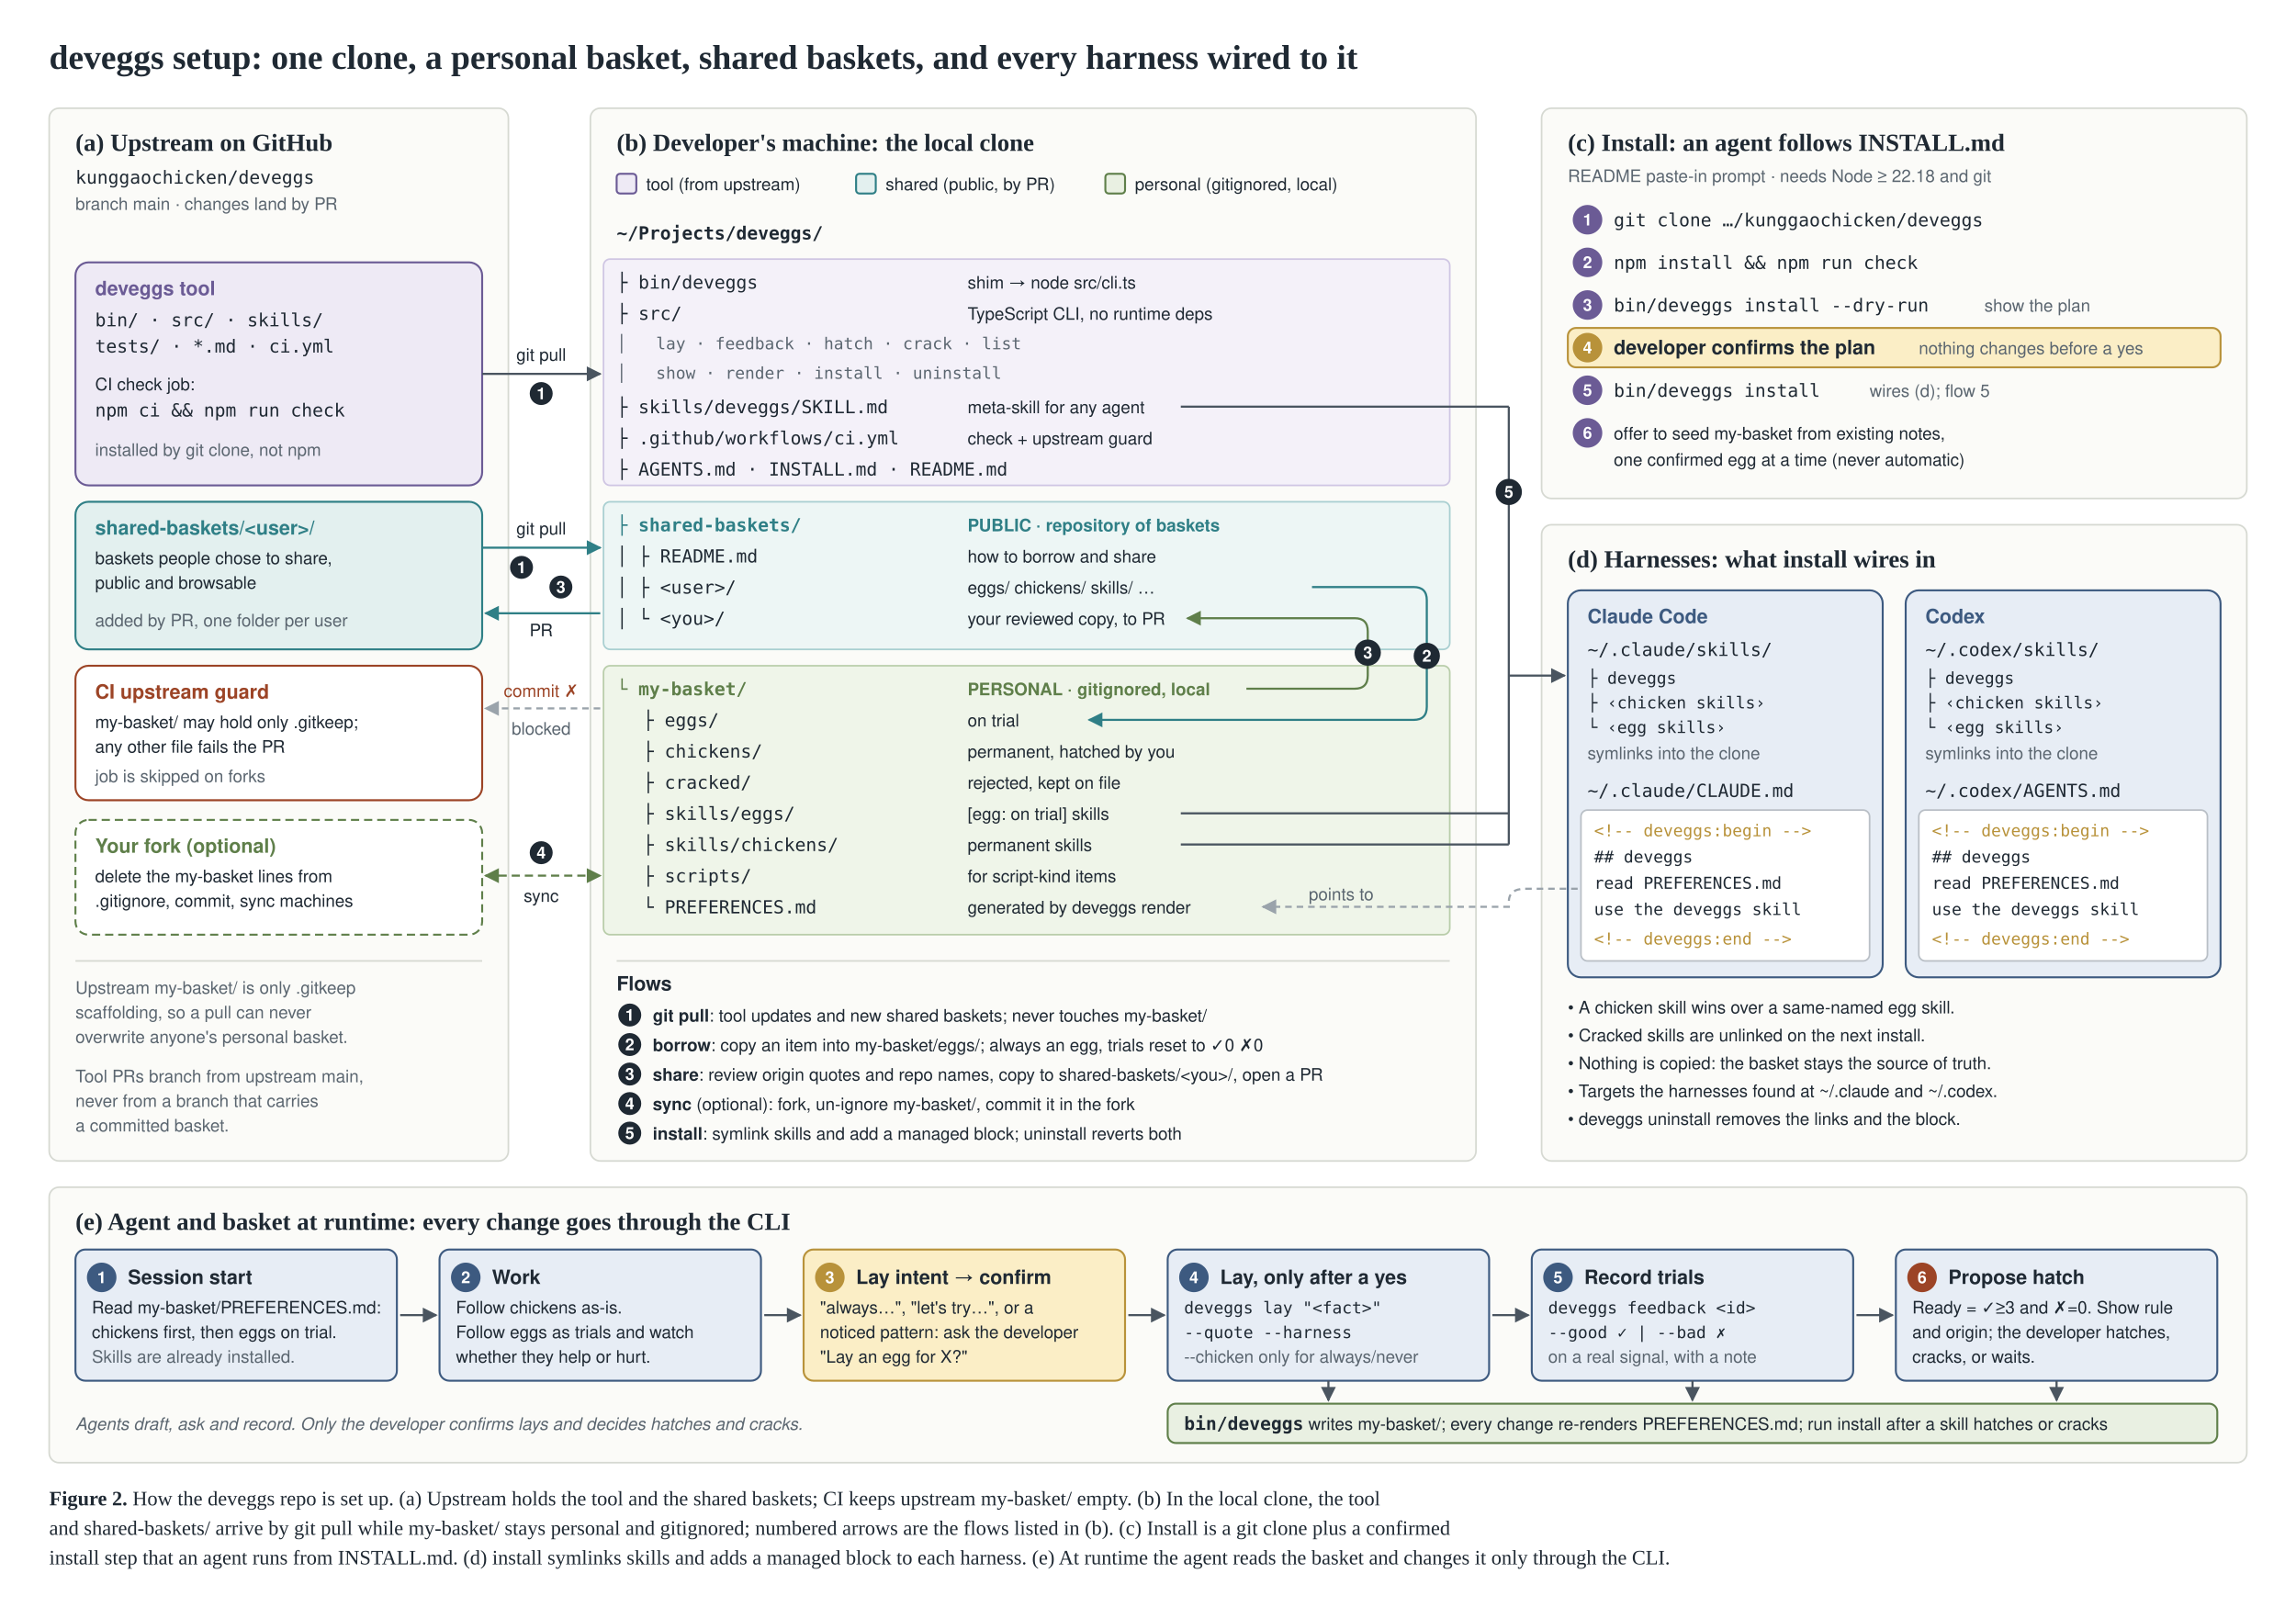
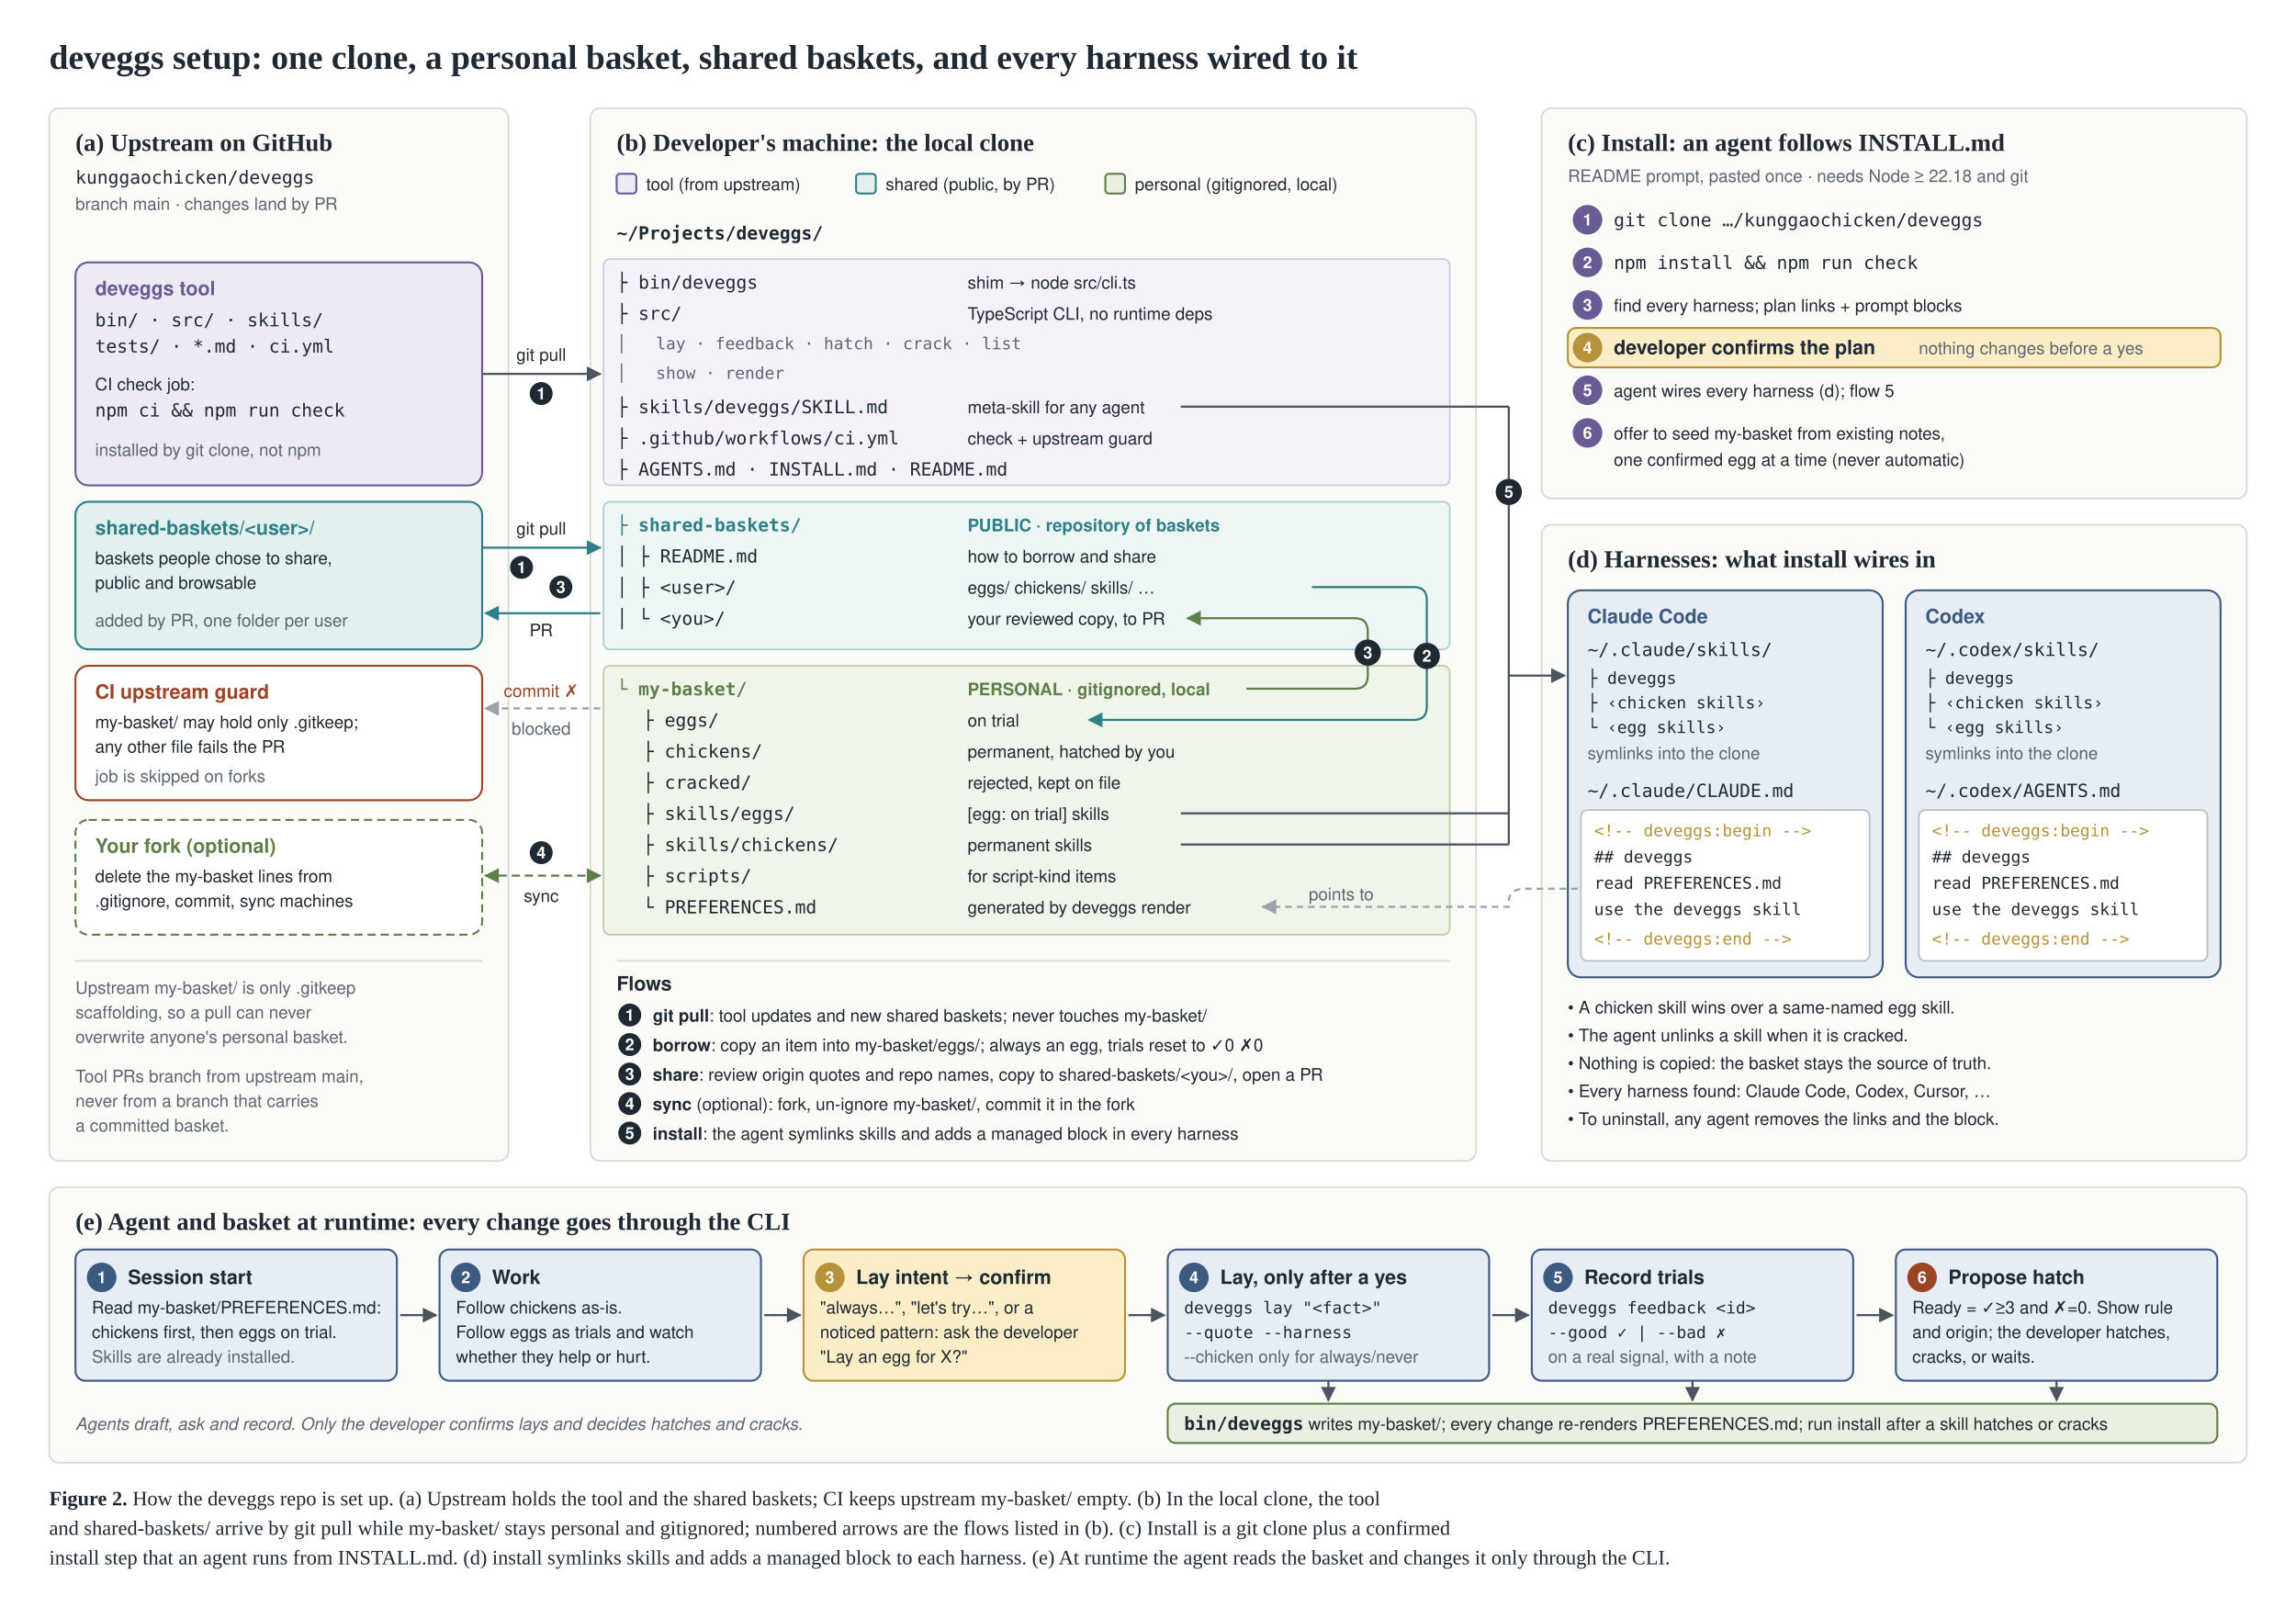
<svg xmlns="http://www.w3.org/2000/svg" viewBox="0 0 1400 980" width="1400" height="980" font-family="Helvetica Neue, Helvetica, Arial, sans-serif" font-size="12" fill="#1f2933">
  <defs>
    <marker id="arr" viewBox="0 0 10 10" refX="9" refY="5" markerWidth="7" markerHeight="7" orient="auto-start-reverse">
      <path d="M0,0 L10,5 L0,10 z" fill="#4a5560" />
    </marker>
    <marker id="arrRed" viewBox="0 0 10 10" refX="9" refY="5" markerWidth="7" markerHeight="7" orient="auto-start-reverse">
      <path d="M0,0 L10,5 L0,10 z" fill="#9aa3ab" />
    </marker>
    <marker id="arrTeal" viewBox="0 0 10 10" refX="9" refY="5" markerWidth="7" markerHeight="7" orient="auto-start-reverse">
      <path d="M0,0 L10,5 L0,10 z" fill="#2f7f86" />
    </marker>
    <marker id="arrGreen" viewBox="0 0 10 10" refX="9" refY="5" markerWidth="7" markerHeight="7" orient="auto-start-reverse">
      <path d="M0,0 L10,5 L0,10 z" fill="#5f7f4a" />
    </marker>
    <style>
      .panel { fill: #fbfbf8; stroke: #d6d9d2; stroke-width: 1; }
      .ptitle { font-family: Georgia, 'Times New Roman', serif; font-size: 15px; font-weight: bold; }
      .muted { fill: #5b6670; }
      .small { font-size: 10.5px; }
      .mono { font-family: Menlo, 'SF Mono', Consolas, monospace; font-size: 11px; }
      .ms { font-family: Menlo, 'SF Mono', Consolas, monospace; font-size: 10px; }
      .b { font-weight: bold; }
      .c { text-anchor: middle; }
      .line { stroke: #4a5560; stroke-width: 1.3; fill: none; }
      .dash { stroke: #9aa3ab; stroke-width: 1.3; fill: none; stroke-dasharray: 4 3; }
      .tealline { stroke: #2f7f86; stroke-width: 1.3; fill: none; }
      .greenline { stroke: #5f7f4a; stroke-width: 1.3; fill: none; }
      .agentbox { fill: #e7edf5; stroke: #3d5a80; stroke-width: 1.2; }
      .pkgbox { fill: #eeeaf5; stroke: #6b5b95; stroke-width: 1.2; }
      .basketbox { fill: #e9f0e2; stroke: #5f7f4a; stroke-width: 1.2; }
      .sharebox { fill: #e3f0ef; stroke: #2f7f86; stroke-width: 1.2; }
      .viewbox { fill: #ffffff; stroke: #b9bfc6; stroke-width: 1; }
      .gate { fill: #fbeec6; stroke: #b8923a; stroke-width: 1.2; }
      .band-tool { fill: #f4f1f9; stroke: #cfc6e3; stroke-width: 1; }
      .band-share { fill: #edf6f5; stroke: #a9cfd1; stroke-width: 1; }
      .band-mine { fill: #eff5e9; stroke: #b9cdaa; stroke-width: 1; }
      .badge { fill: #1f2933; }
      .bt { fill: #ffffff; font-size: 10px; font-weight: bold; text-anchor: middle; }
    </style>
  </defs>
  <rect width="1400" height="980" fill="#ffffff" />
  <text x="30" y="42" font-family="Georgia, 'Times New Roman', serif" font-size="21" font-weight="bold">deveggs setup: one clone, a personal basket, shared baskets, and every harness wired to it</text>
  <rect class="panel" x="30" y="66" width="280" height="642" rx="6" />
  <text class="ptitle" x="46" y="92">(a) Upstream on GitHub</text>
  <text class="mono" x="46" y="112">kunggaochicken/deveggs</text>
  <text class="small muted" x="46" y="128">branch main · changes land by PR</text>
  <rect class="pkgbox" x="46" y="160" width="248" height="136" rx="8" />
  <text class="b" x="58" y="180" fill="#6b5b95">deveggs tool</text>
  <text class="mono" x="58" y="199">bin/ · src/ · skills/</text>
  <text class="mono" x="58" y="215">tests/ · *.md · ci.yml</text>
  <text class="small" x="58" y="238">CI check job:</text>
  <text class="mono" x="58" y="254">npm ci &amp;&amp; npm run check</text>
  <text class="small muted" x="58" y="278">installed by git clone, not npm</text>
  <rect class="sharebox" x="46" y="306" width="248" height="90" rx="8" />
  <text class="b" x="58" y="326" fill="#2f7f86">shared-baskets/&lt;user&gt;/</text>
  <text class="small" x="58" y="344">baskets people chose to share,</text>
  <text class="small" x="58" y="359">public and browsable</text>
  <text class="small muted" x="58" y="382">added by PR, one folder per user</text>
  <rect x="46" y="406" width="248" height="82" rx="8" fill="#ffffff" stroke="#9c4426" stroke-width="1.2" />
  <text class="b" x="58" y="426" fill="#9c4426">CI upstream guard</text>
  <text class="small" x="58" y="444">my-basket/ may hold only .gitkeep;</text>
  <text class="small" x="58" y="459">any other file fails the PR</text>
  <text class="small muted" x="58" y="477">job is skipped on forks</text>
  <rect x="46" y="500" width="248" height="70" rx="8" fill="#ffffff" stroke="#5f7f4a" stroke-width="1.2" stroke-dasharray="5 3" />
  <text class="b" x="58" y="520" fill="#5f7f4a">Your fork (optional)</text>
  <text class="small" x="58" y="538">delete the my-basket lines from</text>
  <text class="small" x="58" y="553">.gitignore, commit, sync machines</text>
  <line x1="46" y1="586" x2="294" y2="586" stroke="#d6d9d2" />
  <text class="small muted" x="46" y="606">Upstream my-basket/ is only .gitkeep</text>
  <text class="small muted" x="46" y="621">scaffolding, so a pull can never</text>
  <text class="small muted" x="46" y="636">overwrite anyone's personal basket.</text>
  <text class="small muted" x="46" y="660">Tool PRs branch from upstream main,</text>
  <text class="small muted" x="46" y="675">never from a branch that carries</text>
  <text class="small muted" x="46" y="690">a committed basket.</text>
  <rect class="panel" x="360" y="66" width="540" height="642" rx="6" />
  <text class="ptitle" x="376" y="92">(b) Developer's machine: the local clone</text>
  <rect class="pkgbox" x="376" y="106" width="12" height="12" rx="2" />
  <text class="small" x="394" y="116">tool (from upstream)</text>
  <rect class="sharebox" x="522" y="106" width="12" height="12" rx="2" />
  <text class="small" x="540" y="116">shared (public, by PR)</text>
  <rect class="basketbox" x="674" y="106" width="12" height="12" rx="2" />
  <text class="small" x="692" y="116">personal (gitignored, local)</text>
  <text class="mono b" x="376" y="146">~/Projects/deveggs/</text>
  <rect class="band-tool" x="368" y="158" width="516" height="138" rx="4" />
  <g class="mono">
    <text x="376" y="176">├ bin/deveggs</text>
    <text x="376" y="195">├ src/</text>
    <text x="376" y="252">├ skills/deveggs/SKILL.md</text>
    <text x="376" y="271">├ .github/workflows/ci.yml</text>
    <text x="376" y="290">├ AGENTS.md · INSTALL.md · README.md</text>
  </g>
  <text class="ms muted" x="376" y="213">│</text>
  <text class="ms muted" x="376" y="231">│</text>
  <text class="ms muted" x="400" y="213">lay · feedback · hatch · crack · list</text>
-   <text class="ms muted" x="400" y="231">show · render · install · uninstall</text>
+   <text class="ms muted" x="400" y="231">show · render</text>
  <text class="small" x="590" y="176">shim → node src/cli.ts</text>
  <text class="small" x="590" y="195">TypeScript CLI, no runtime deps</text>
  <text class="small" x="590" y="252">meta-skill for any agent</text>
  <text class="small" x="590" y="271">check + upstream guard</text>
  <rect class="band-share" x="368" y="306" width="516" height="90" rx="4" />
  <g class="mono">
    <text x="376" y="324" font-weight="bold" fill="#2f7f86">├ shared-baskets/</text>
    <text x="376" y="343">│ ├ README.md</text>
    <text x="376" y="362">│ ├ &lt;user&gt;/</text>
    <text x="376" y="381">│ └ &lt;you&gt;/</text>
  </g>
  <text class="small b" x="590" y="324" fill="#2f7f86">PUBLIC · repository of baskets</text>
  <text class="small" x="590" y="343">how to borrow and share</text>
  <text class="small" x="590" y="362">eggs/ chickens/ skills/ …</text>
  <text class="small" x="590" y="381">your reviewed copy, to PR</text>
  <rect class="band-mine" x="368" y="406" width="516" height="164" rx="4" />
  <g class="mono">
    <text x="376" y="424" font-weight="bold" fill="#5f7f4a">└ my-basket/</text>
    <text x="392" y="443">├ eggs/</text>
    <text x="392" y="462">├ chickens/</text>
    <text x="392" y="481">├ cracked/</text>
    <text x="392" y="500">├ skills/eggs/</text>
    <text x="392" y="519">├ skills/chickens/</text>
    <text x="392" y="538">├ scripts/</text>
    <text x="392" y="557">└ PREFERENCES.md</text>
  </g>
  <text class="small b" x="590" y="424" fill="#5f7f4a">PERSONAL · gitignored, local</text>
  <text class="small" x="590" y="443">on trial</text>
  <text class="small" x="590" y="462">permanent, hatched by you</text>
  <text class="small" x="590" y="481">rejected, kept on file</text>
  <text class="small" x="590" y="500">[egg: on trial] skills</text>
  <text class="small" x="590" y="519">permanent skills</text>
  <text class="small" x="590" y="538">for script-kind items</text>
  <text class="small" x="590" y="557">generated by deveggs render</text>
  <path class="tealline" d="M800,358 H862 Q870,358 870,366 V431 Q870,439 862,439 H664" marker-end="url(#arrTeal)" />
  <path class="greenline" d="M760,420 H826 Q834,420 834,412 V385 Q834,377 826,377 H724" marker-end="url(#arrGreen)" />
  <circle class="badge" cx="870" cy="400" r="8" />
  <text class="bt" x="870" y="403.5">2</text>
  <circle class="badge" cx="834" cy="398" r="8" />
  <text class="bt" x="834" y="401.5">3</text>
  <line x1="376" y1="586" x2="884" y2="586" stroke="#d6d9d2" />
  <text class="b" x="376" y="604">Flows</text>
  <g class="small">
    <circle class="badge" cx="384" cy="619" r="7" />
    <text class="bt" x="384" y="622.5" font-size="9">1</text>
    <text x="398" y="623">
      <tspan font-weight="bold">git pull</tspan>: tool updates and new shared baskets; never touches my-basket/</text>
    <circle class="badge" cx="384" cy="637" r="7" />
    <text class="bt" x="384" y="640.5" font-size="9">2</text>
    <text x="398" y="641">
      <tspan font-weight="bold">borrow</tspan>: copy an item into my-basket/eggs/; always an egg, trials reset to ✓0 ✗0</text>
    <circle class="badge" cx="384" cy="655" r="7" />
    <text class="bt" x="384" y="658.5" font-size="9">3</text>
    <text x="398" y="659">
      <tspan font-weight="bold">share</tspan>: review origin quotes and repo names, copy to shared-baskets/&lt;you&gt;/, open a PR</text>
    <circle class="badge" cx="384" cy="673" r="7" />
    <text class="bt" x="384" y="676.5" font-size="9">4</text>
    <text x="398" y="677">
      <tspan font-weight="bold">sync</tspan> (optional): fork, un-ignore my-basket/, commit it in the fork</text>
    <circle class="badge" cx="384" cy="691" r="7" />
    <text class="bt" x="384" y="694.5" font-size="9">5</text>
    <text x="398" y="695">
-       <tspan font-weight="bold">install</tspan>: symlink skills and add a managed block; uninstall reverts both</text>
+       <tspan font-weight="bold">install</tspan>: the agent symlinks skills and adds a managed block in every harness</text>
  </g>
  <line class="line" x1="294" y1="228" x2="366" y2="228" marker-end="url(#arr)" />
  <text class="small c" x="330" y="220">git pull</text>
  <circle class="badge" cx="330" cy="240" r="7" />
  <text class="bt" x="330" y="243.5" font-size="9">1</text>
  <line class="tealline" x1="294" y1="334" x2="366" y2="334" marker-end="url(#arrTeal)" />
  <text class="small c" x="330" y="326">git pull</text>
  <circle class="badge" cx="318" cy="346" r="7" />
  <text class="bt" x="318" y="349.5" font-size="9">1</text>
  <line class="tealline" x1="366" y1="374" x2="296" y2="374" marker-end="url(#arrTeal)" />
  <circle class="badge" cx="342" cy="358" r="7" />
  <text class="bt" x="342" y="361.5" font-size="9">3</text>
  <text class="small c" x="330" y="388">PR</text>
  <line class="dash" x1="366" y1="432" x2="296" y2="432" marker-end="url(#arrRed)" />
  <text class="small c" x="330" y="425" fill="#9c4426">commit ✗</text>
  <text class="small c muted" x="330" y="448">blocked</text>
  <line class="greenline" x1="296" y1="534" x2="366" y2="534" stroke-dasharray="5 3" marker-start="url(#arrGreen)" marker-end="url(#arrGreen)" />
  <circle class="badge" cx="330" cy="520" r="7" />
  <text class="bt" x="330" y="523.5" font-size="9">4</text>
  <text class="small c" x="330" y="550">sync</text>
  <rect class="panel" x="940" y="66" width="430" height="238" rx="6" />
  <text class="ptitle" x="956" y="92">(c) Install: an agent follows INSTALL.md</text>
-   <text class="small muted" x="956" y="111">README paste-in prompt · needs Node ≥ 22.18 and git</text>
+   <text class="small muted" x="956" y="111">README prompt, pasted once · needs Node ≥ 22.18 and git</text>
  <g>
    <circle cx="968" cy="134" r="9" fill="#6b5b95" />
    <text class="bt" x="968" y="137.5">1</text>
    <text class="mono" x="984" y="138">git clone …/kunggaochicken/deveggs</text>
    <circle cx="968" cy="160" r="9" fill="#6b5b95" />
    <text class="bt" x="968" y="163.5">2</text>
    <text class="mono" x="984" y="164">npm install &amp;&amp; npm run check</text>
    <circle cx="968" cy="186" r="9" fill="#6b5b95" />
    <text class="bt" x="968" y="189.5">3</text>
-     <text class="mono" x="984" y="190">bin/deveggs install --dry-run</text>
-     <text class="small muted" x="1210" y="190">show the plan</text>
+     <text class="small" x="984" y="190">find every harness; plan links + prompt blocks</text>
    <rect class="gate" x="956" y="200" width="398" height="24" rx="5" />
    <circle cx="968" cy="212" r="9" fill="#b8923a" />
    <text class="bt" x="968" y="215.5">4</text>
    <text class="b" x="984" y="216">developer confirms the plan</text>
    <text class="small muted" x="1170" y="216">nothing changes before a yes</text>
    <circle cx="968" cy="238" r="9" fill="#6b5b95" />
    <text class="bt" x="968" y="241.5">5</text>
-     <text class="mono" x="984" y="242">bin/deveggs install</text>
-     <text class="small muted" x="1140" y="242">wires (d); flow 5</text>
+     <text class="small" x="984" y="242">agent wires every harness (d); flow 5</text>
    <circle cx="968" cy="264" r="9" fill="#6b5b95" />
    <text class="bt" x="968" y="267.5">6</text>
    <text class="small" x="984" y="268">offer to seed my-basket from existing notes,</text>
    <text class="small" x="984" y="284">one confirmed egg at a time (never automatic)</text>
  </g>
  <rect class="panel" x="940" y="320" width="430" height="388" rx="6" />
  <text class="ptitle" x="956" y="346">(d) Harnesses: what install wires in</text>
  <rect class="agentbox" x="956" y="360" width="192" height="236" rx="8" />
  <text class="b" x="968" y="380" fill="#3d5a80">Claude Code</text>
  <text class="mono" x="968" y="400">~/.claude/skills/</text>
  <text class="ms" x="968" y="417">├ deveggs</text>
  <text class="ms" x="968" y="432">├ ‹chicken skills›</text>
  <text class="ms" x="968" y="447">└ ‹egg skills›</text>
  <text class="small muted" x="968" y="463">symlinks into the clone</text>
  <text class="mono" x="968" y="486">~/.claude/CLAUDE.md</text>
  <rect class="viewbox" x="964" y="494" width="176" height="92" rx="4" />
  <g class="ms">
    <text x="972" y="510" fill="#b8923a">&lt;!-- deveggs:begin --&gt;</text>
    <text x="972" y="526">## deveggs</text>
    <text x="972" y="542">read PREFERENCES.md</text>
    <text x="972" y="558">use the deveggs skill</text>
    <text x="972" y="576" fill="#b8923a">&lt;!-- deveggs:end --&gt;</text>
  </g>
  <rect class="agentbox" x="1162" y="360" width="192" height="236" rx="8" />
  <text class="b" x="1174" y="380" fill="#3d5a80">Codex</text>
  <text class="mono" x="1174" y="400">~/.codex/skills/</text>
  <text class="ms" x="1174" y="417">├ deveggs</text>
  <text class="ms" x="1174" y="432">├ ‹chicken skills›</text>
  <text class="ms" x="1174" y="447">└ ‹egg skills›</text>
  <text class="small muted" x="1174" y="463">symlinks into the clone</text>
  <text class="mono" x="1174" y="486">~/.codex/AGENTS.md</text>
  <rect class="viewbox" x="1170" y="494" width="176" height="92" rx="4" />
  <g class="ms">
    <text x="1178" y="510" fill="#b8923a">&lt;!-- deveggs:begin --&gt;</text>
    <text x="1178" y="526">## deveggs</text>
    <text x="1178" y="542">read PREFERENCES.md</text>
    <text x="1178" y="558">use the deveggs skill</text>
    <text x="1178" y="576" fill="#b8923a">&lt;!-- deveggs:end --&gt;</text>
  </g>
  <g class="small">
    <text x="956" y="618">• A chicken skill wins over a same-named egg skill.</text>
-     <text x="956" y="635">• Cracked skills are unlinked on the next install.</text>
+     <text x="956" y="635">• The agent unlinks a skill when it is cracked.</text>
    <text x="956" y="652">• Nothing is copied: the basket stays the source of truth.</text>
-     <text x="956" y="669">• Targets the harnesses found at ~/.claude and ~/.codex.</text>
-     <text x="956" y="686">• deveggs uninstall removes the links and the block.</text>
+     <text x="956" y="669">• Every harness found: Claude Code, Codex, Cursor, …</text>
+     <text x="956" y="686">• To uninstall, any agent removes the links and the block.</text>
  </g>
  <g class="line">
    <line x1="720" y1="248" x2="920" y2="248" />
    <line x1="720" y1="496" x2="920" y2="496" />
    <line x1="720" y1="515" x2="920" y2="515" />
    <line x1="920" y1="248" x2="920" y2="515" />
  </g>
  <line class="line" x1="920" y1="412" x2="954" y2="412" marker-end="url(#arr)" />
  <circle class="badge" cx="920" cy="300" r="8" />
  <text class="bt" x="920" y="303.5">5</text>
  <path class="dash" d="M962,542 H930 Q920,542 920,550 V553 H770" marker-end="url(#arrRed)" />
  <text class="small muted" x="798" y="549">points to</text>
  <rect class="panel" x="30" y="724" width="1340" height="168" rx="6" />
  <text class="ptitle" x="46" y="750">(e) Agent and basket at runtime: every change goes through the CLI</text>
  <g>
    <rect class="agentbox" x="46" y="762" width="196" height="80" rx="6" />
    <circle cx="62" cy="779" r="9" fill="#3d5a80" />
    <text class="bt" x="62" y="782.5">1</text>
    <text class="b" x="78" y="783">Session start</text>
    <text class="small" x="56" y="801">Read my-basket/PREFERENCES.md:</text>
    <text class="small" x="56" y="816">chickens first, then eggs on trial.</text>
    <text class="small muted" x="56" y="831">Skills are already installed.</text>
    <rect class="agentbox" x="268" y="762" width="196" height="80" rx="6" />
    <circle cx="284" cy="779" r="9" fill="#3d5a80" />
    <text class="bt" x="284" y="782.5">2</text>
    <text class="b" x="300" y="783">Work</text>
    <text class="small" x="278" y="801">Follow chickens as-is.</text>
    <text class="small" x="278" y="816">Follow eggs as trials and watch</text>
    <text class="small" x="278" y="831">whether they help or hurt.</text>
    <rect class="gate" x="490" y="762" width="196" height="80" rx="6" />
    <circle cx="506" cy="779" r="9" fill="#b8923a" />
    <text class="bt" x="506" y="782.5">3</text>
    <text class="b" x="522" y="783">Lay intent → confirm</text>
    <text class="small" x="500" y="801">"always…", "let's try…", or a</text>
    <text class="small" x="500" y="816">noticed pattern: ask the developer</text>
    <text class="small" x="500" y="831">"Lay an egg for X?"</text>
    <rect class="agentbox" x="712" y="762" width="196" height="80" rx="6" />
    <circle cx="728" cy="779" r="9" fill="#3d5a80" />
    <text class="bt" x="728" y="782.5">4</text>
    <text class="b" x="744" y="783">Lay, only after a yes</text>
    <text class="ms" x="722" y="801">deveggs lay "&lt;fact&gt;"</text>
    <text class="ms" x="722" y="816">  --quote --harness</text>
    <text class="small muted" x="722" y="831">--chicken only for always/never</text>
    <rect class="agentbox" x="934" y="762" width="196" height="80" rx="6" />
    <circle cx="950" cy="779" r="9" fill="#3d5a80" />
    <text class="bt" x="950" y="782.5">5</text>
    <text class="b" x="966" y="783">Record trials</text>
    <text class="ms" x="944" y="801">deveggs feedback &lt;id&gt;</text>
    <text class="ms" x="944" y="816">  --good ✓ | --bad ✗</text>
    <text class="small muted" x="944" y="831">on a real signal, with a note</text>
    <rect class="agentbox" x="1156" y="762" width="196" height="80" rx="6" />
    <circle cx="1172" cy="779" r="9" fill="#9c4426" />
    <text class="bt" x="1172" y="782.5">6</text>
    <text class="b" x="1188" y="783">Propose hatch</text>
    <text class="small" x="1166" y="801">Ready = ✓≥3 and ✗=0. Show rule</text>
    <text class="small" x="1166" y="816">and origin; the developer hatches,</text>
    <text class="small" x="1166" y="831">cracks, or waits.</text>
  </g>
  <g class="line">
    <line x1="244" y1="802" x2="266" y2="802" marker-end="url(#arr)" />
    <line x1="466" y1="802" x2="488" y2="802" marker-end="url(#arr)" />
    <line x1="688" y1="802" x2="710" y2="802" marker-end="url(#arr)" />
    <line x1="910" y1="802" x2="932" y2="802" marker-end="url(#arr)" />
    <line x1="1132" y1="802" x2="1154" y2="802" marker-end="url(#arr)" />
  </g>
  <rect class="basketbox" x="712" y="856" width="640" height="24" rx="5" />
  <text class="small" x="722" y="872">
    <tspan class="mono b">bin/deveggs</tspan> writes my-basket/; every change re-renders PREFERENCES.md; run install after a skill hatches or cracks</text>
  <g class="line">
    <line x1="810" y1="842" x2="810" y2="854" marker-end="url(#arr)" />
    <line x1="1032" y1="842" x2="1032" y2="854" marker-end="url(#arr)" />
    <line x1="1254" y1="842" x2="1254" y2="854" marker-end="url(#arr)" />
  </g>
  <text class="small muted" x="46" y="872" font-style="italic">Agents draft, ask and record. Only the developer confirms lays and decides hatches and cracks.</text>
  <g font-family="Georgia, 'Times New Roman', serif" font-size="12.5">
    <text x="30" y="918">
      <tspan font-weight="bold">Figure 2.</tspan> How the deveggs repo is set up. (a) Upstream holds the tool and the shared baskets; CI keeps upstream my-basket/ empty. (b) In the local clone, the tool</text>
    <text x="30" y="936">and shared-baskets/ arrive by git pull while my-basket/ stays personal and gitignored; numbered arrows are the flows listed in (b). (c) Install is a git clone plus a confirmed</text>
    <text x="30" y="954">install step that an agent runs from INSTALL.md. (d) install symlinks skills and adds a managed block to each harness. (e) At runtime the agent reads the basket and changes it only through the CLI.</text>
  </g>
</svg>
